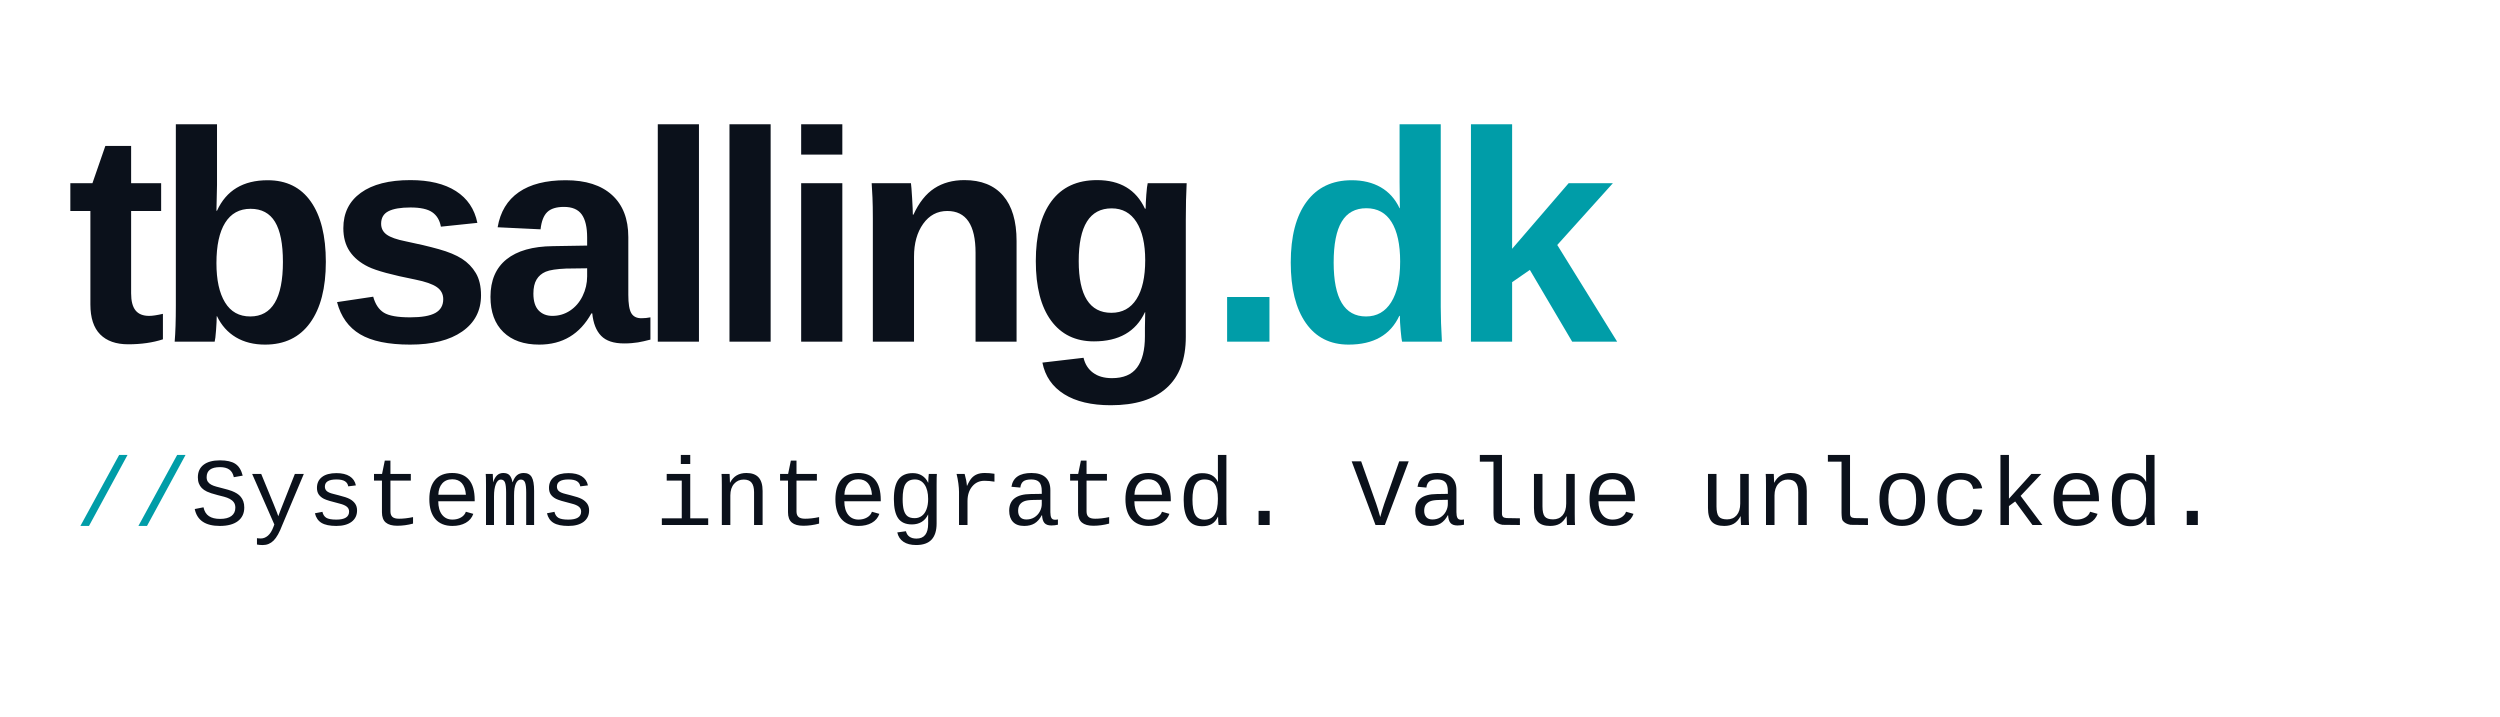
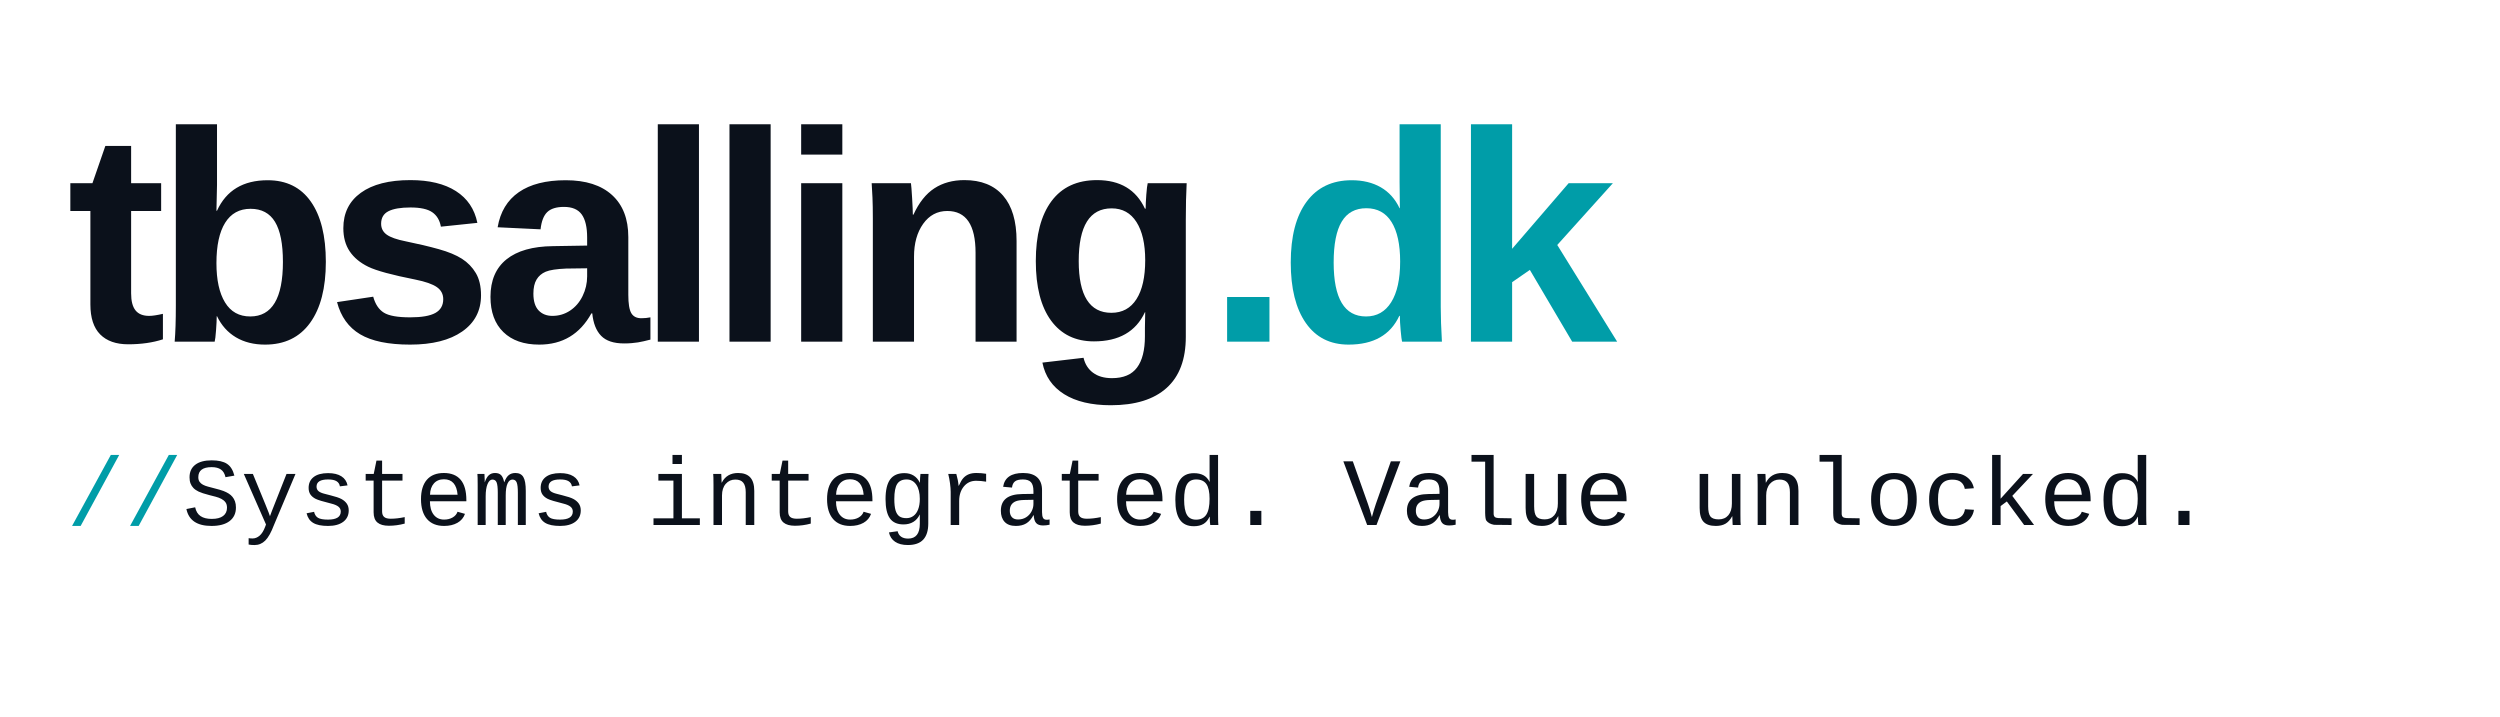
<svg xmlns="http://www.w3.org/2000/svg" viewBox="0 0 1500 430">
  <defs>
    <style>.sans{font-family:"Space Grotesk",Arial,sans-serif}.mono{font-family:"JetBrains Mono","Courier New",monospace}</style>
  </defs>
-   <text x="40" y="205" class="sans" font-size="180" font-weight="700" letter-spacing="-7" fill="#0B111B">tbsalling<tspan fill="#009DA8">.dk</tspan>
+   <text x="40" y="205" class="sans" font-size="180" font-weight="700" letter-spacing="-7" textLength="1040" lengthAdjust="spacingAndGlyphs" fill="#0B111B">tbsalling<tspan fill="#009DA8">.dk</tspan>
  </text>
-   <text x="45" y="315" class="mono" font-size="58" fill="#0B111B">
+   <text x="40" y="315" class="mono" font-size="58" textLength="1040" lengthAdjust="spacingAndGlyphs" fill="#0B111B">
    <tspan fill="#009DA8">// </tspan>Systems integrated. Value unlocked.</text>
</svg>
